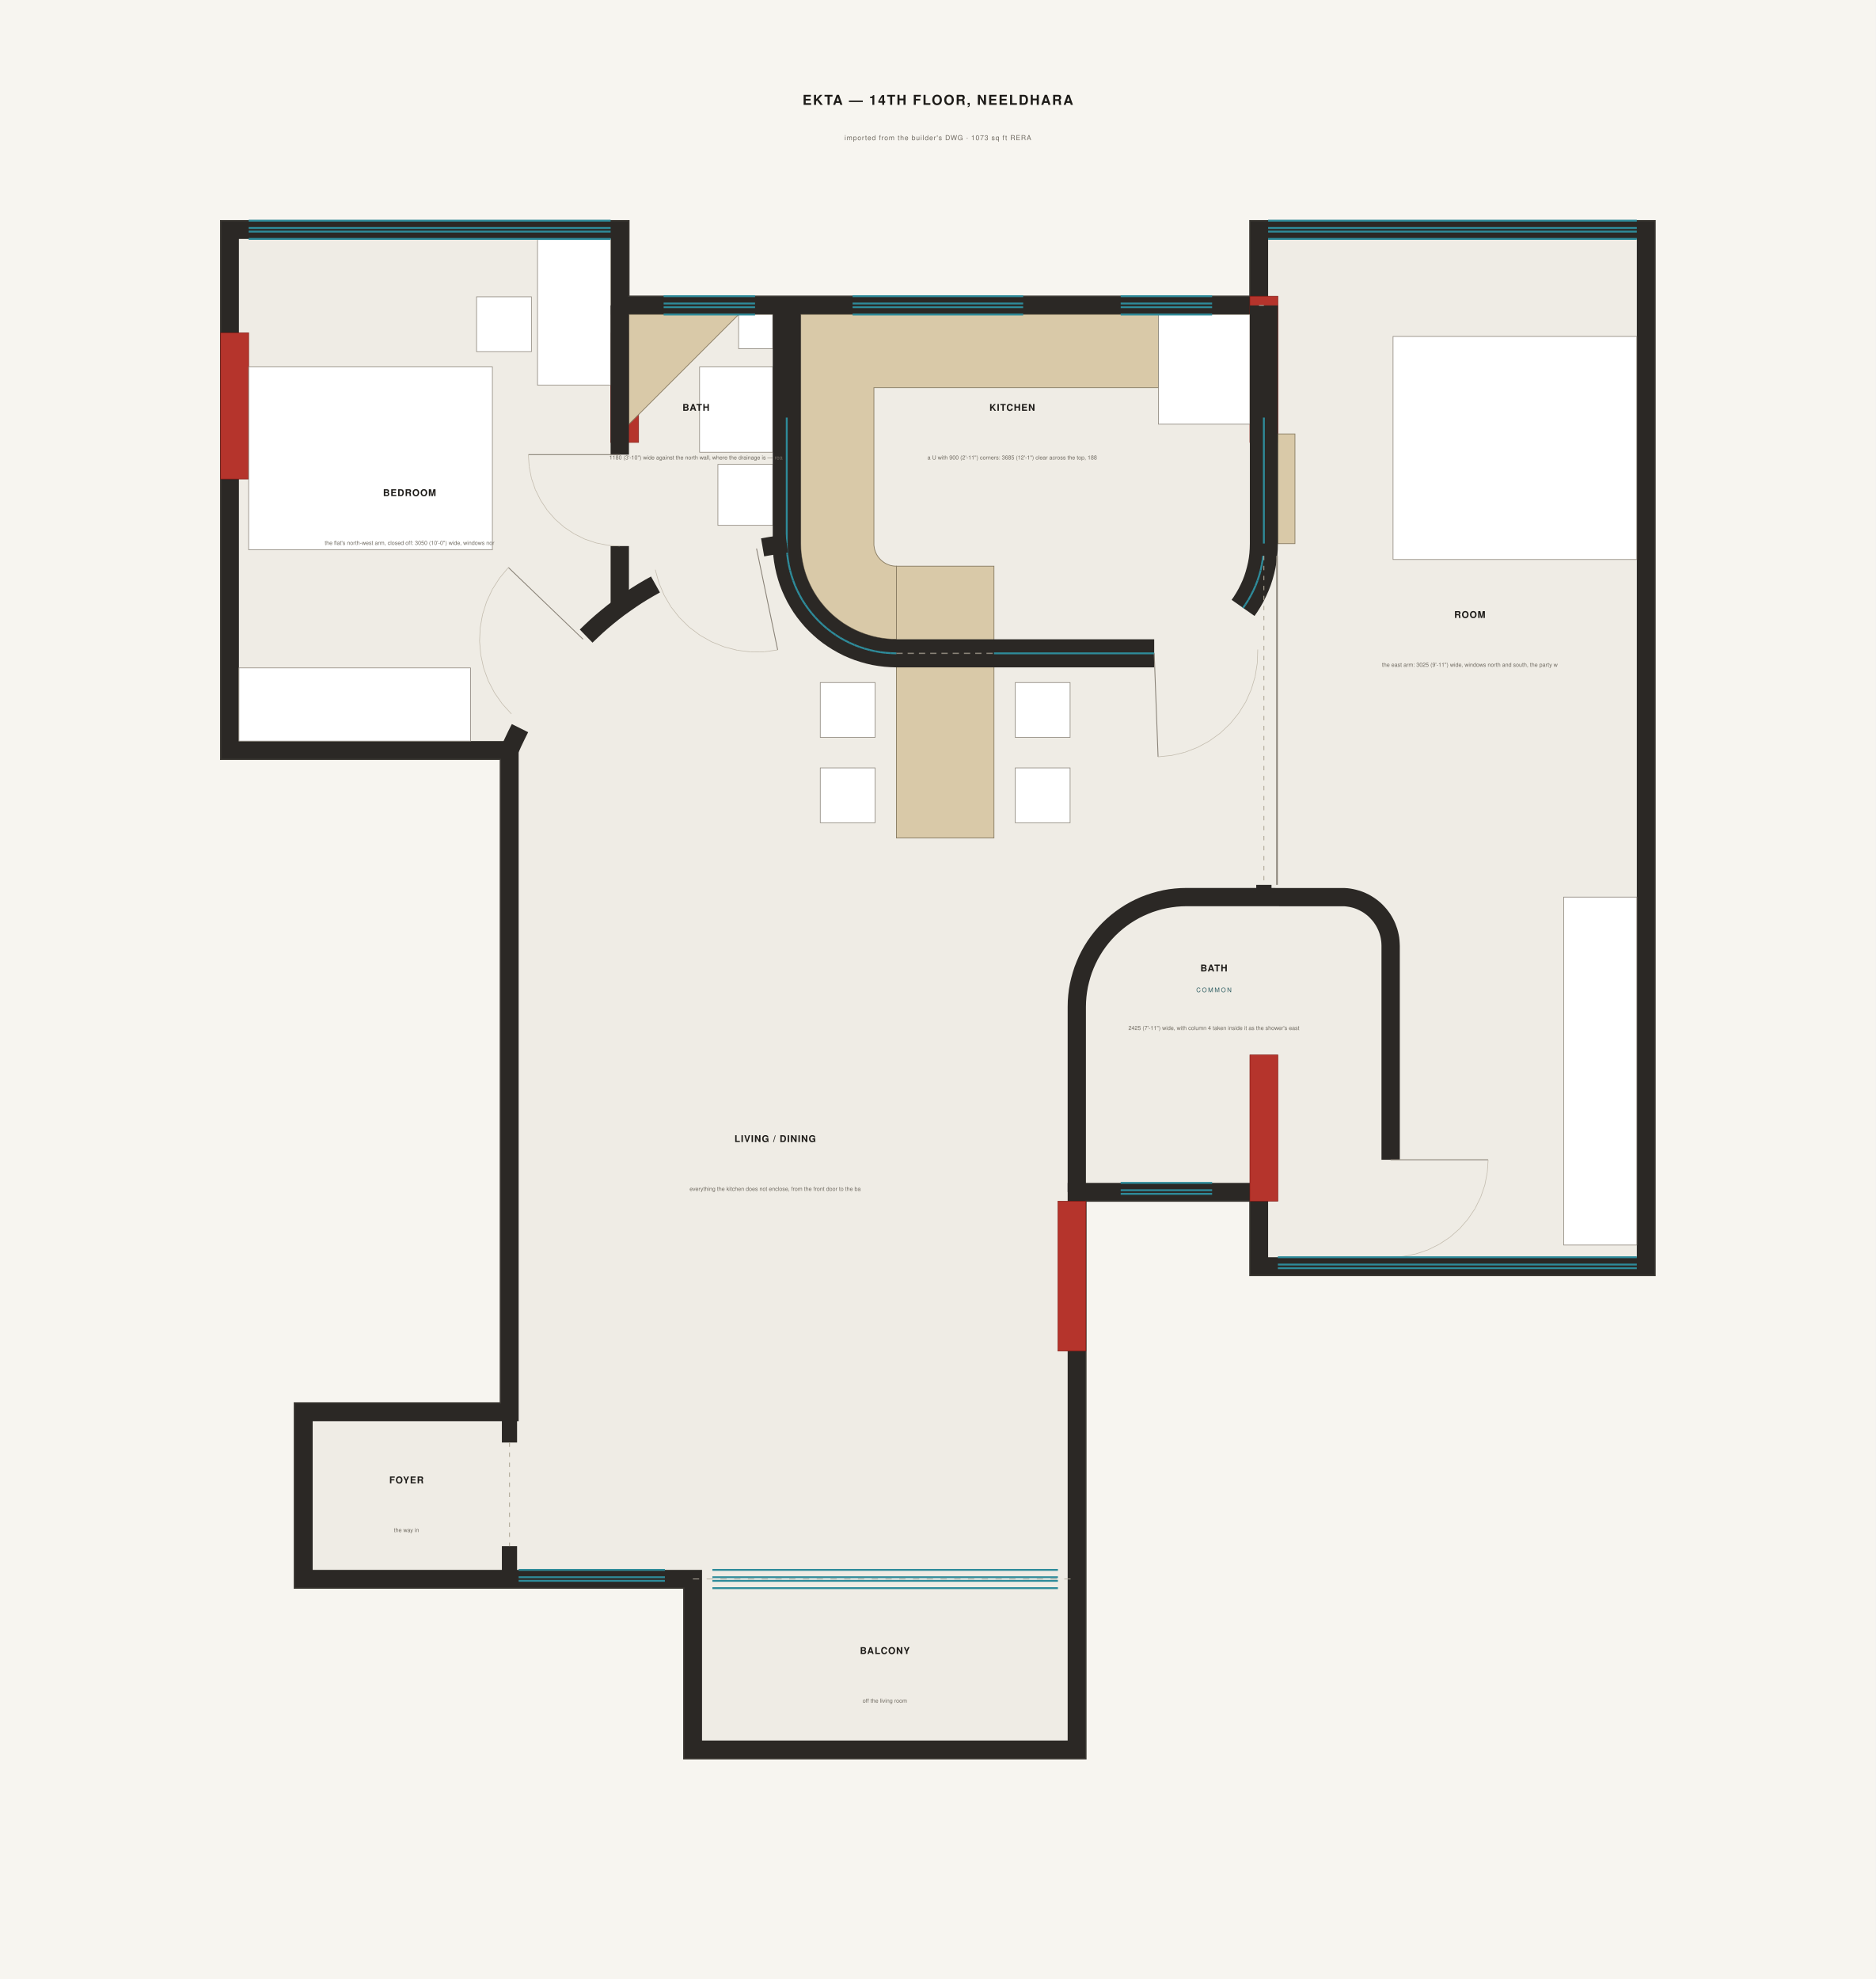
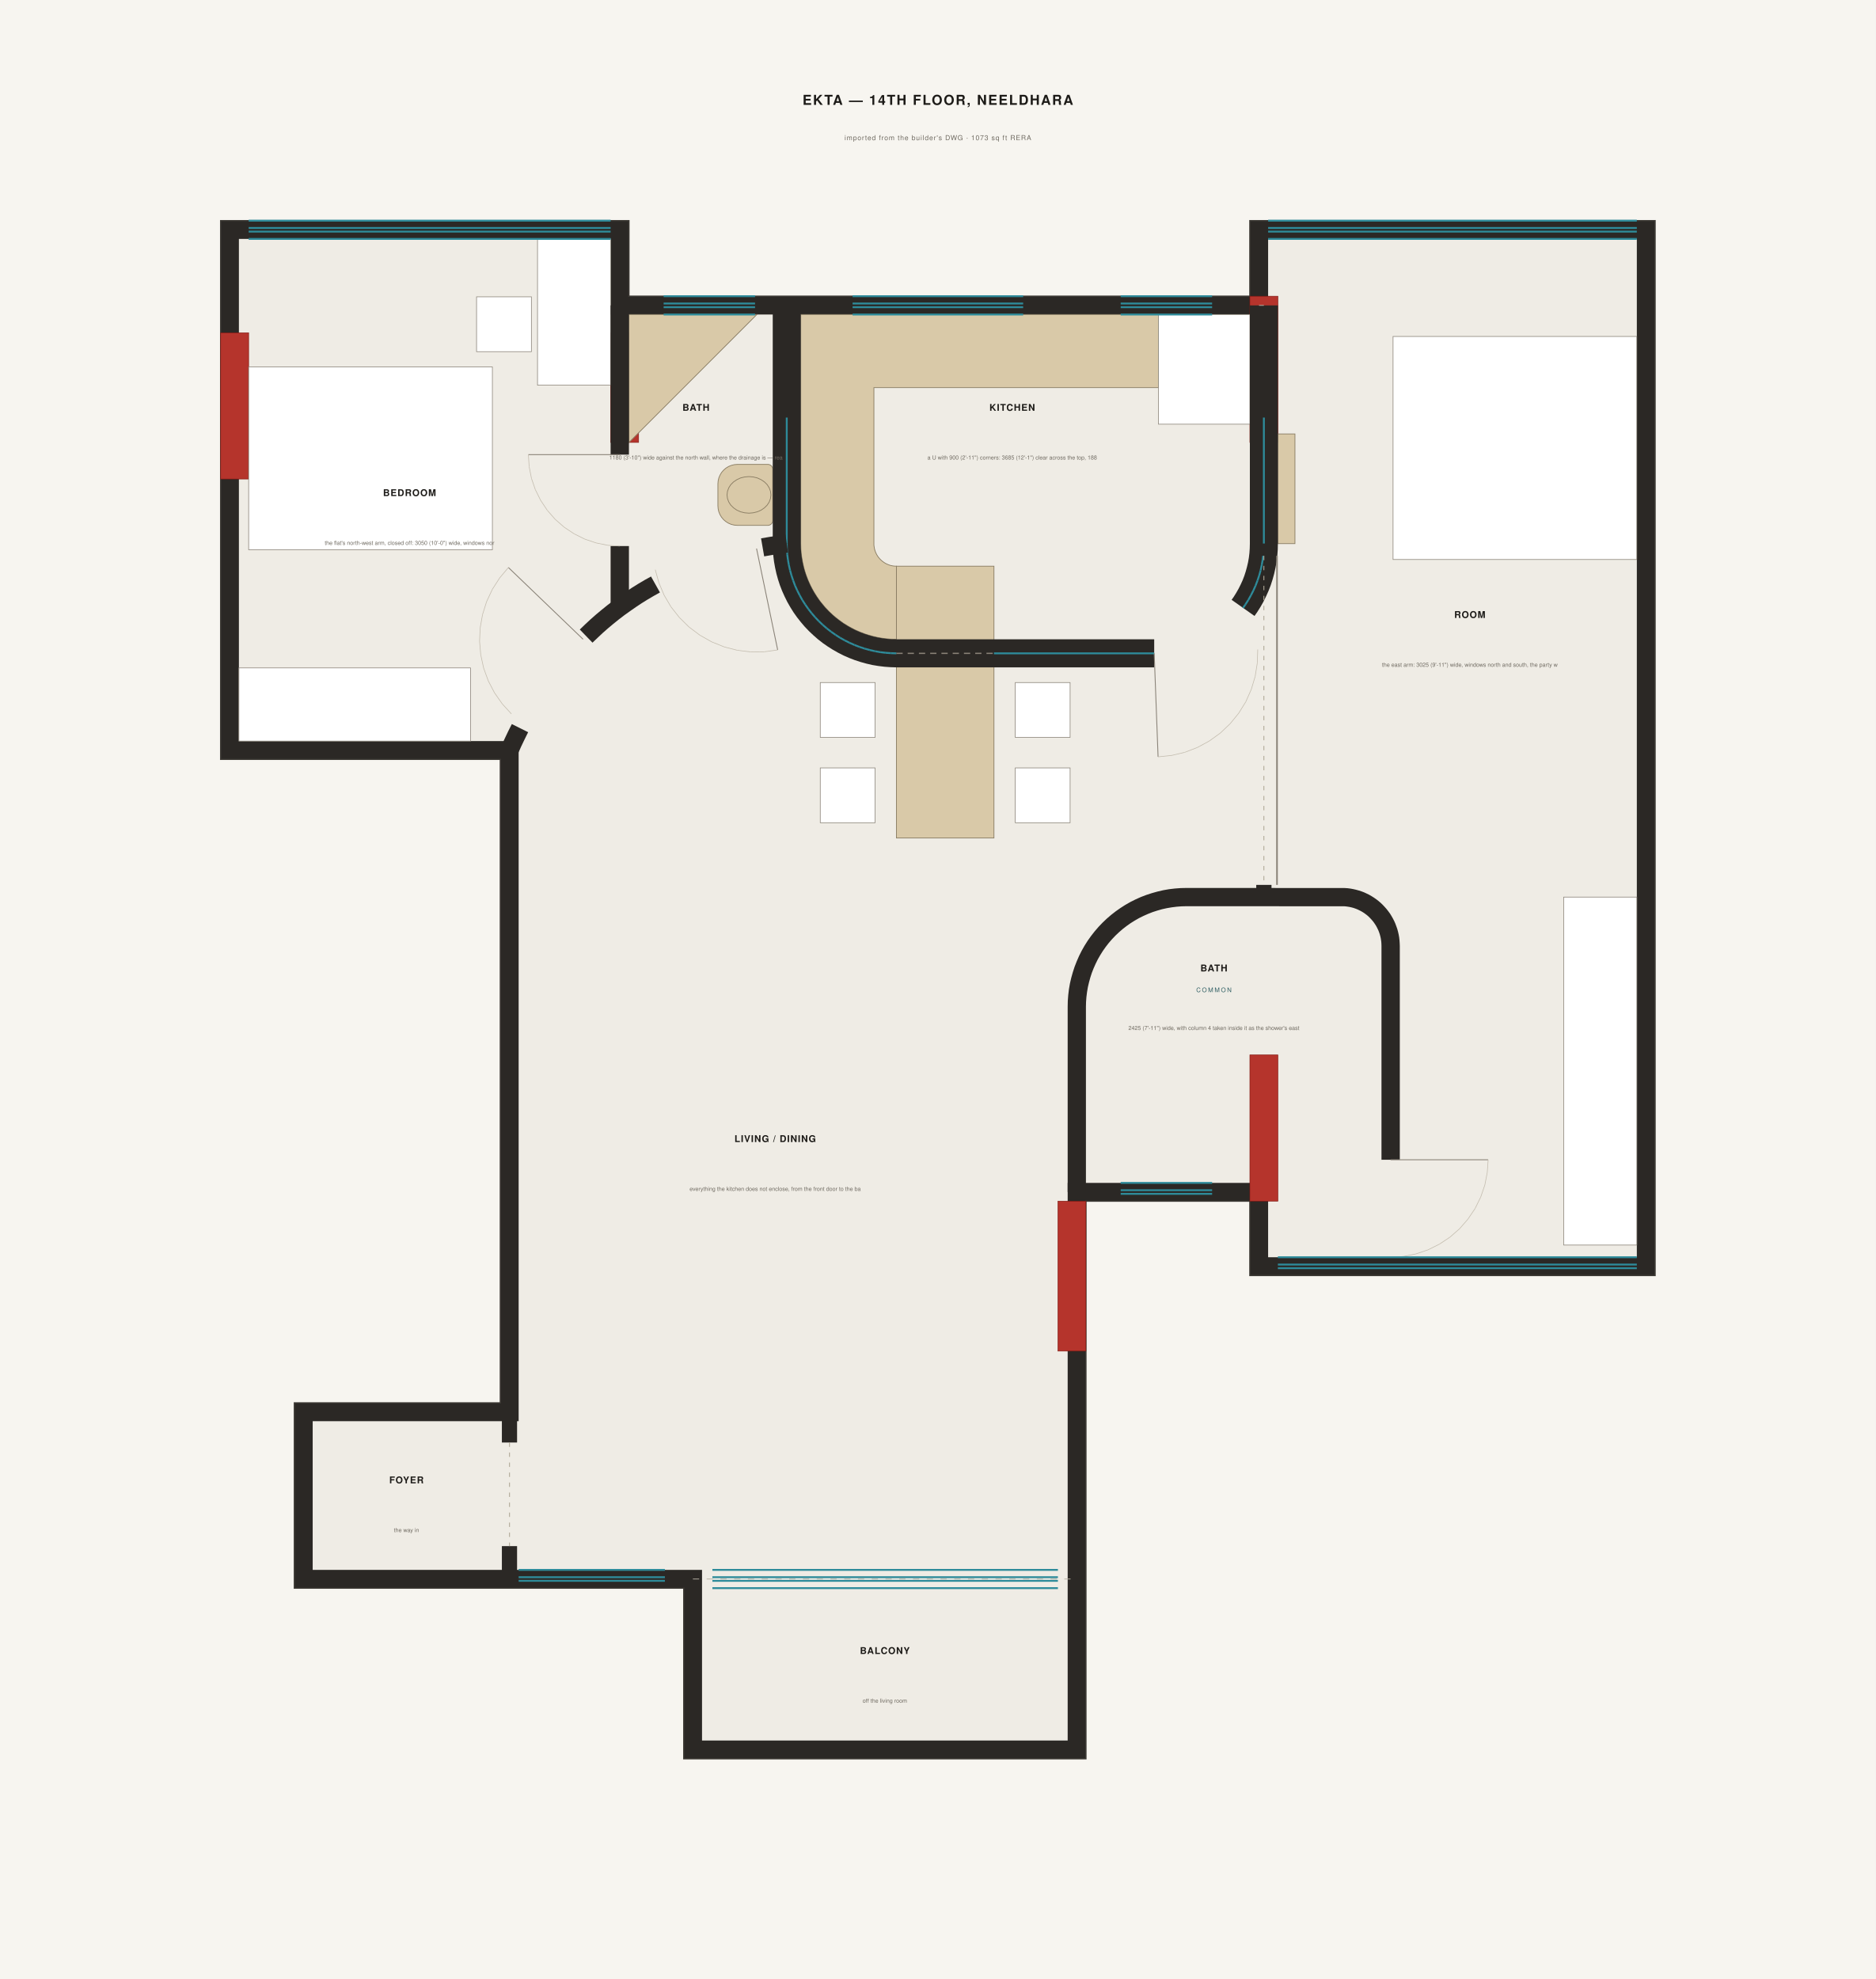
<svg xmlns="http://www.w3.org/2000/svg" width="3000" height="3165" viewBox="0 0 3000 3165">
  <rect x="0" y="0" width="3000" height="3165" fill="#f7f5f0" />
  <g id="L-floor">
    <polygon points="352.9,352.9 1005.9,352.9 1005.9,473.7 1999.0,473.7 1999.0,352.9 2647.1,352.9 2647.1,2039.9 1999.0,2039.9 1999.0,1921.0 1736.8,1921.0 1736.8,2812.8 1093.6,2812.8 1093.6,2539.9 470.8,2539.9 470.8,2243.6 800.2,2243.6 800.2,1214.4 352.9,1214.4" fill="#2b2825" stroke="#3b3833" stroke-width="2.0" />
    <polygon points="382.1,382.1 976.6,382.1 976.6,503.0 2028.2,503.0 2028.2,382.1 2617.9,382.1 2617.9,2010.7 2028.2,2010.7 2028.2,1891.8 1707.6,1891.8 1707.6,2539.9 1707.6,2783.6 1122.8,2783.6 1122.8,2539.9 1122.8,2510.7 500.1,2510.7 500.1,2272.9 829.5,2272.9 829.5,1185.2 382.1,1185.2" fill="#efece5" stroke="none" stroke-width="1.0" />
  </g>
  <g id="L-ref">
    <rect x="1999.0" y="473.7" width="44.8" height="233.9" fill="#b5342c" stroke="#7c1610" stroke-width="0.8" />
    <rect x="352.9" y="532.2" width="44.8" height="233.9" fill="#b5342c" stroke="#7c1610" stroke-width="0.8" />
    <rect x="976.6" y="532.2" width="44.8" height="175.4" fill="#b5342c" stroke="#7c1610" stroke-width="0.8" />
    <rect x="1999.0" y="1687.1" width="44.8" height="233.9" fill="#b5342c" stroke="#7c1610" stroke-width="0.8" />
    <rect x="1692.0" y="1921.0" width="44.8" height="239.8" fill="#b5342c" stroke="#7c1610" stroke-width="0.8" />
  </g>
  <g id="L-furniture">
    <polygon points="1433.7,905.5 1589.7,905.5 1589.7,1340.2 1433.7,1340.2" fill="#d9c9a8" stroke="#8a7d63" stroke-width="1.2" />
    <rect x="1311.9" y="1091.6" width="87.7" height="87.7" fill="#ffffff" stroke="#8a8378" stroke-width="1.0" />
    <rect x="1311.9" y="1228.1" width="87.7" height="87.7" fill="#ffffff" stroke="#8a8378" stroke-width="1.0" />
    <rect x="1623.8" y="1091.6" width="87.7" height="87.7" fill="#ffffff" stroke="#8a8378" stroke-width="1.0" />
    <rect x="1623.8" y="1228.1" width="87.7" height="87.7" fill="#ffffff" stroke="#8a8378" stroke-width="1.0" />
    <polygon points="2043.8,694.0 2071.1,694.0 2071.1,869.4 2043.8,869.4" fill="#d9c9a8" stroke="#8a7d63" stroke-width="1.2" />
    <rect x="382.1" y="1068.2" width="370.4" height="117.0" fill="#ffffff" stroke="#8a8378" stroke-width="1.0" />
    <rect x="397.7" y="586.8" width="389.8" height="292.4" fill="#ffffff" stroke="#8a8378" stroke-width="1.0" />
    <rect x="859.7" y="382.1" width="117.0" height="233.9" fill="#ffffff" stroke="#8a8378" stroke-width="1.0" />
    <rect x="762.2" y="474.7" width="87.7" height="87.7" fill="#ffffff" stroke="#8a8378" stroke-width="1.0" />
    <polygon points="1433.7,1022.4 1423.7,1022.1 1413.7,1021.1 1403.9,1019.5 1394.1,1017.2 1384.5,1014.3 1375.2,1010.8 1366.1,1006.7 1357.2,1001.9 1348.7,996.7 1340.6,990.8 1332.8,984.5 1325.5,977.6 1318.7,970.3 1312.3,962.6 1306.5,954.4 1301.2,945.9 1296.5,937.1 1292.4,928.0 1288.8,918.6 1285.9,909.0 1283.7,899.3 1282.0,889.4 1281.0,879.4 1280.7,869.4 1280.7,503.0 1852.8,503.0 1852.8,619.9 1397.7,619.9 1397.7,869.4 1397.7,871.8 1398.0,874.1 1398.4,876.5 1398.9,878.8 1399.6,881.0 1400.4,883.2 1401.4,885.4 1402.5,887.5 1403.7,889.5 1405.1,891.4 1406.6,893.2 1408.2,894.9 1409.9,896.5 1411.8,898.0 1413.7,899.4 1415.7,900.7 1417.8,901.8 1419.9,902.7 1422.1,903.6 1424.4,904.3 1426.7,904.8 1429.0,905.2 1431.4,905.4 1433.7,905.5" fill="#d9c9a8" stroke="#8a7d63" stroke-width="1.2" />
    <rect x="1852.8" y="503.0" width="146.2" height="175.4" fill="#ffffff" stroke="#8a8378" stroke-width="1.0" />
-     <polygon points="1005.9,503.0 1181.3,503.0 1005.9,678.4" fill="#d9c9a8" stroke="#8a7d63" stroke-width="1.2" />
-     <rect x="1181.3" y="503.0" width="54.6" height="54.6" fill="#ffffff" stroke="#8a8378" stroke-width="1.0" />
-     <rect x="1118.9" y="586.8" width="117.0" height="136.4" fill="#ffffff" stroke="#8a8378" stroke-width="1.0" />
-     <rect x="1148.2" y="742.7" width="87.7" height="97.5" fill="#ffffff" stroke="#8a8378" stroke-width="1.0" />
+     <polygon points="1005.9,503.0 1210.5,503.0 1005.9,707.6" fill="#d9c9a8" stroke="#8a7d63" stroke-width="1.2" />
+     <polygon points="1148.2,773.9 1148.6,769.0 1149.7,764.3 1151.6,759.8 1154.1,755.6 1157.3,751.9 1161.0,748.7 1165.2,746.1 1169.7,744.3 1174.5,743.1 1179.4,742.7 1228.1,742.7 1229.3,742.8 1230.5,743.1 1231.6,743.6 1232.7,744.2 1233.6,745.0 1234.4,745.9 1235.0,747.0 1235.5,748.1 1235.8,749.3 1235.9,750.5 1235.9,832.4 1235.8,833.6 1235.5,834.8 1235.0,835.9 1234.4,837.0 1233.6,837.9 1232.7,838.7 1231.6,839.3 1230.5,839.8 1229.3,840.1 1228.1,840.2 1179.4,840.2 1174.5,839.8 1169.7,838.7 1165.2,836.8 1161.0,834.2 1157.3,831.1 1154.1,827.3 1151.6,823.2 1149.7,818.6 1148.6,813.9 1148.2,809.0" fill="#d9c9a8" stroke="#8a7d63" stroke-width="1.2" />
+     <polygon points="1233.0,791.5 1232.3,797.2 1230.3,802.7 1227.1,807.7 1222.7,812.1 1217.4,815.8 1211.3,818.5 1204.7,820.1 1197.9,820.7 1191.0,820.1 1184.4,818.5 1178.4,815.8 1173.1,812.1 1168.7,807.7 1165.5,802.7 1163.5,797.2 1162.8,791.5 1163.5,785.8 1165.5,780.3 1168.7,775.2 1173.1,770.8 1178.4,767.2 1184.4,764.4 1191.0,762.8 1197.9,762.2 1204.7,762.8 1211.3,764.4 1217.4,767.2 1222.7,770.8 1227.1,775.2 1230.3,780.3 1232.3,785.8" fill="#d9c9a8" stroke="#8a7d63" stroke-width="1.2" />
    <rect x="2228.0" y="538.1" width="389.8" height="356.7" fill="#ffffff" stroke="#8a8378" stroke-width="1.0" />
    <rect x="2500.9" y="1434.7" width="117.0" height="556.5" fill="#ffffff" stroke="#8a8378" stroke-width="1.0" />
  </g>
  <g id="L-floor-walls">
    <polygon points="1235.9,488.4 1235.9,869.4 1236.1,879.1 1236.8,888.8 1238.0,898.5 1239.7,908.0 1241.8,917.5 1244.4,926.9 1247.4,936.1 1250.9,945.1 1254.9,954.0 1259.2,962.7 1264.0,971.1 1269.2,979.4 1274.8,987.3 1280.8,994.9 1287.1,1002.3 1293.8,1009.3 1300.9,1016.0 1308.2,1022.4 1315.9,1028.4 1323.8,1033.9 1332.0,1039.1 1340.5,1043.9 1349.1,1048.3 1358.0,1052.2 1367.1,1055.7 1376.3,1058.7 1385.6,1061.3 1395.1,1063.5 1404.7,1065.1 1414.4,1066.3 1424.0,1067.0 1433.7,1067.3 1846.0,1067.3 1846.0,1022.4 1433.7,1022.4 1426.2,1022.3 1418.7,1021.7 1411.3,1020.8 1403.9,1019.5 1396.6,1017.9 1389.3,1015.8 1382.2,1013.5 1375.2,1010.8 1368.3,1007.8 1361.6,1004.4 1355.1,1000.7 1348.7,996.7 1342.6,992.3 1336.6,987.7 1331.0,982.8 1325.5,977.6 1320.3,972.2 1315.5,966.5 1310.8,960.6 1306.5,954.4 1302.5,948.1 1298.8,941.6 1295.4,934.8 1292.4,928.0 1289.7,921.0 1287.3,913.9 1285.3,906.6 1283.7,899.3 1282.4,891.9 1281.4,884.4 1280.9,877.0 1280.7,869.4 1280.7,488.4" fill="#2b2825" stroke="none" stroke-width="1.0" />
    <polygon points="2006.4,985.1 2010.5,979.3 2015.7,971.1 2020.5,962.7 2024.8,954.0 2028.8,945.1 2032.3,936.1 2035.3,926.9 2037.9,917.5 2040.0,908.0 2041.7,898.5 2042.9,888.8 2043.6,879.1 2043.8,869.4 2043.8,488.4 1999.0,488.4 1999.0,869.4 1998.8,877.0 1998.3,884.4 1997.4,891.9 1996.1,899.3 1994.4,906.6 1992.4,913.9 1990.1,921.0 1987.4,928.0 1984.3,934.8 1980.9,941.6 1977.2,948.1 1973.2,954.5 1969.8,959.3" fill="#2b2825" stroke="none" stroke-width="1.0" />
    <line x1="1258.3" y1="667.8" x2="1258.3" y2="869.4" stroke="#2e8b9a" stroke-width="3.0" />
    <line x1="1258.3" y1="869.4" x2="1258.5" y2="878.0" stroke="#2e8b9a" stroke-width="3.0" />
    <line x1="1258.5" y1="878.0" x2="1259.1" y2="886.6" stroke="#2e8b9a" stroke-width="3.0" />
    <line x1="1259.1" y1="886.6" x2="1260.2" y2="895.2" stroke="#2e8b9a" stroke-width="3.0" />
    <line x1="1260.2" y1="895.2" x2="1261.7" y2="903.7" stroke="#2e8b9a" stroke-width="3.0" />
    <line x1="1261.7" y1="903.7" x2="1263.6" y2="912.1" stroke="#2e8b9a" stroke-width="3.0" />
    <line x1="1263.6" y1="912.1" x2="1265.9" y2="920.4" stroke="#2e8b9a" stroke-width="3.0" />
    <line x1="1265.9" y1="920.4" x2="1268.6" y2="928.5" stroke="#2e8b9a" stroke-width="3.0" />
    <line x1="1268.6" y1="928.5" x2="1271.6" y2="936.6" stroke="#2e8b9a" stroke-width="3.0" />
    <line x1="1271.6" y1="936.6" x2="1275.1" y2="944.4" stroke="#2e8b9a" stroke-width="3.0" />
    <line x1="1275.1" y1="944.4" x2="1279.0" y2="952.1" stroke="#2e8b9a" stroke-width="3.0" />
    <line x1="1279.0" y1="952.1" x2="1283.2" y2="959.6" stroke="#2e8b9a" stroke-width="3.0" />
    <line x1="1283.2" y1="959.6" x2="1287.9" y2="966.9" stroke="#2e8b9a" stroke-width="3.0" />
    <line x1="1287.9" y1="966.9" x2="1292.8" y2="973.9" stroke="#2e8b9a" stroke-width="3.0" />
    <line x1="1292.8" y1="973.9" x2="1298.1" y2="980.7" stroke="#2e8b9a" stroke-width="3.0" />
    <line x1="1298.1" y1="980.7" x2="1303.7" y2="987.2" stroke="#2e8b9a" stroke-width="3.0" />
    <line x1="1303.7" y1="987.2" x2="1309.7" y2="993.5" stroke="#2e8b9a" stroke-width="3.0" />
    <line x1="1309.7" y1="993.5" x2="1315.9" y2="999.4" stroke="#2e8b9a" stroke-width="3.0" />
    <line x1="1315.9" y1="999.4" x2="1322.4" y2="1005.0" stroke="#2e8b9a" stroke-width="3.0" />
    <line x1="1322.4" y1="1005.0" x2="1329.2" y2="1010.3" stroke="#2e8b9a" stroke-width="3.0" />
    <line x1="1329.2" y1="1010.3" x2="1336.3" y2="1015.3" stroke="#2e8b9a" stroke-width="3.0" />
    <line x1="1336.3" y1="1015.3" x2="1343.5" y2="1019.9" stroke="#2e8b9a" stroke-width="3.0" />
    <line x1="1343.5" y1="1019.9" x2="1351.0" y2="1024.1" stroke="#2e8b9a" stroke-width="3.0" />
    <line x1="1351.0" y1="1024.1" x2="1358.7" y2="1028.0" stroke="#2e8b9a" stroke-width="3.0" />
    <line x1="1358.7" y1="1028.0" x2="1366.6" y2="1031.5" stroke="#2e8b9a" stroke-width="3.0" />
    <line x1="1366.6" y1="1031.5" x2="1374.6" y2="1034.6" stroke="#2e8b9a" stroke-width="3.0" />
    <line x1="1374.6" y1="1034.6" x2="1382.8" y2="1037.3" stroke="#2e8b9a" stroke-width="3.0" />
    <line x1="1382.8" y1="1037.3" x2="1391.1" y2="1039.6" stroke="#2e8b9a" stroke-width="3.0" />
    <line x1="1391.1" y1="1039.6" x2="1399.5" y2="1041.5" stroke="#2e8b9a" stroke-width="3.0" />
    <line x1="1399.5" y1="1041.5" x2="1408.0" y2="1043.0" stroke="#2e8b9a" stroke-width="3.0" />
    <line x1="1408.0" y1="1043.0" x2="1416.5" y2="1044.0" stroke="#2e8b9a" stroke-width="3.0" />
    <line x1="1416.5" y1="1044.0" x2="1425.1" y2="1044.6" stroke="#2e8b9a" stroke-width="3.0" />
    <line x1="1425.1" y1="1044.6" x2="1433.7" y2="1044.9" stroke="#2e8b9a" stroke-width="3.0" />
    <line x1="1433.7" y1="1044.9" x2="1589.7" y2="1044.9" stroke="#8a8378" stroke-width="2.0" stroke-dasharray="10 8" />
    <line x1="1589.7" y1="1044.9" x2="1846.0" y2="1044.9" stroke="#2e8b9a" stroke-width="3.0" />
    <line x1="1846.0" y1="1044.9" x2="1852.2" y2="1210.4" stroke="#8a8378" stroke-width="1.4" />
    <line x1="1852.2" y1="1210.4" x2="1873.7" y2="1208.2" stroke="#c3bcae" stroke-width="1.0" />
    <line x1="1873.7" y1="1208.2" x2="1894.8" y2="1203.2" stroke="#c3bcae" stroke-width="1.0" />
    <line x1="1894.8" y1="1203.2" x2="1915.1" y2="1195.4" stroke="#c3bcae" stroke-width="1.0" />
    <line x1="1915.1" y1="1195.4" x2="1934.1" y2="1185.1" stroke="#c3bcae" stroke-width="1.0" />
    <line x1="1934.1" y1="1185.1" x2="1951.7" y2="1172.4" stroke="#c3bcae" stroke-width="1.0" />
    <line x1="1951.7" y1="1172.4" x2="1967.4" y2="1157.5" stroke="#c3bcae" stroke-width="1.0" />
    <line x1="1967.4" y1="1157.5" x2="1981.1" y2="1140.7" stroke="#c3bcae" stroke-width="1.0" />
    <line x1="1981.1" y1="1140.7" x2="1992.5" y2="1122.3" stroke="#c3bcae" stroke-width="1.0" />
    <line x1="1992.5" y1="1122.3" x2="2001.3" y2="1102.5" stroke="#c3bcae" stroke-width="1.0" />
    <line x1="2001.3" y1="1102.5" x2="2007.5" y2="1081.7" stroke="#c3bcae" stroke-width="1.0" />
    <line x1="2007.5" y1="1081.7" x2="2010.9" y2="1060.3" stroke="#c3bcae" stroke-width="1.0" />
    <line x1="2010.9" y1="1060.3" x2="2011.6" y2="1038.7" stroke="#c3bcae" stroke-width="1.0" />
    <line x1="1988.1" y1="972.2" x2="1991.8" y2="966.9" stroke="#2e8b9a" stroke-width="3.0" />
    <line x1="1991.8" y1="966.9" x2="1996.5" y2="959.6" stroke="#2e8b9a" stroke-width="3.0" />
    <line x1="1996.5" y1="959.6" x2="2000.7" y2="952.1" stroke="#2e8b9a" stroke-width="3.0" />
    <line x1="2000.7" y1="952.1" x2="2004.6" y2="944.4" stroke="#2e8b9a" stroke-width="3.0" />
    <line x1="2004.6" y1="944.4" x2="2008.1" y2="936.6" stroke="#2e8b9a" stroke-width="3.0" />
    <line x1="2008.1" y1="936.6" x2="2011.2" y2="928.5" stroke="#2e8b9a" stroke-width="3.0" />
    <line x1="2011.2" y1="928.5" x2="2013.9" y2="920.4" stroke="#2e8b9a" stroke-width="3.0" />
    <line x1="2013.9" y1="920.4" x2="2016.2" y2="912.1" stroke="#2e8b9a" stroke-width="3.0" />
    <line x1="2016.2" y1="912.1" x2="2018.0" y2="903.7" stroke="#2e8b9a" stroke-width="3.0" />
    <line x1="2018.0" y1="903.7" x2="2019.5" y2="895.2" stroke="#2e8b9a" stroke-width="3.0" />
    <line x1="2019.5" y1="895.2" x2="2020.6" y2="886.6" stroke="#2e8b9a" stroke-width="3.0" />
    <line x1="2020.6" y1="886.6" x2="2021.2" y2="878.0" stroke="#2e8b9a" stroke-width="3.0" />
    <line x1="2021.2" y1="878.0" x2="2021.4" y2="869.4" stroke="#2e8b9a" stroke-width="3.0" />
    <line x1="2021.4" y1="869.4" x2="2021.4" y2="667.8" stroke="#2e8b9a" stroke-width="3.0" />
    <line x1="2021.4" y1="488.4" x2="2013.6" y2="488.4" stroke="#b9b2a4" stroke-width="1.2" stroke-dasharray="10 12" />
    <polygon points="976.6,488.4 976.6,727.1 1005.9,727.1 1005.9,488.4" fill="#2b2825" stroke="none" stroke-width="1.0" />
    <polygon points="976.6,873.3 976.6,971.3 1005.9,971.3 1005.9,873.3" fill="#2b2825" stroke="none" stroke-width="1.0" />
    <line x1="991.3" y1="727.1" x2="845.1" y2="727.1" stroke="#8a8378" stroke-width="1.4" />
    <line x1="845.1" y1="727.1" x2="846.3" y2="746.2" stroke="#c3bcae" stroke-width="1.0" />
    <line x1="846.3" y1="746.2" x2="850.0" y2="765.0" stroke="#c3bcae" stroke-width="1.0" />
    <line x1="850.0" y1="765.0" x2="856.2" y2="783.1" stroke="#c3bcae" stroke-width="1.0" />
    <line x1="856.2" y1="783.1" x2="864.7" y2="800.2" stroke="#c3bcae" stroke-width="1.0" />
    <line x1="864.7" y1="800.2" x2="875.3" y2="816.1" stroke="#c3bcae" stroke-width="1.0" />
    <line x1="875.3" y1="816.1" x2="887.9" y2="830.5" stroke="#c3bcae" stroke-width="1.0" />
    <line x1="887.9" y1="830.5" x2="902.3" y2="843.1" stroke="#c3bcae" stroke-width="1.0" />
    <line x1="902.3" y1="843.1" x2="918.2" y2="853.7" stroke="#c3bcae" stroke-width="1.0" />
    <line x1="918.2" y1="853.7" x2="935.3" y2="862.2" stroke="#c3bcae" stroke-width="1.0" />
    <line x1="935.3" y1="862.2" x2="953.4" y2="868.3" stroke="#c3bcae" stroke-width="1.0" />
    <line x1="953.4" y1="868.3" x2="972.2" y2="872.1" stroke="#c3bcae" stroke-width="1.0" />
    <line x1="972.2" y1="872.1" x2="991.3" y2="873.3" stroke="#c3bcae" stroke-width="1.0" />
    <polygon points="818.6,1158.0 812.7,1169.7 807.0,1181.7 801.5,1193.8 828.2,1205.9 833.5,1194.0 839.0,1182.5 844.7,1171.0" fill="#2b2825" stroke="none" stroke-width="1.0" />
    <polygon points="1041.2,922.0 1030.9,927.7 1020.6,933.8 1010.5,940.1 1000.6,946.7 990.9,953.4 981.3,960.4 971.8,967.6 962.6,975.0 953.5,982.6 944.5,990.5 935.8,998.6 927.3,1006.8 947.6,1027.8 955.9,1019.9 964.1,1012.2 972.5,1004.8 981.1,997.6 989.8,990.6 998.7,983.8 1007.8,977.3 1017.0,970.9 1026.3,964.7 1035.8,958.8 1045.5,953.1 1055.5,947.5" fill="#2b2825" stroke="none" stroke-width="1.0" />
    <polygon points="1256.3,854.9 1243.1,856.7 1230.0,858.8 1217.2,861.0 1222.2,889.8 1234.8,887.6 1247.4,885.7 1260.3,883.9" fill="#2b2825" stroke="none" stroke-width="1.0" />
    <line x1="1210.0" y1="877.3" x2="1243.8" y2="1039.4" stroke="#8a8378" stroke-width="1.4" />
    <line x1="1243.8" y1="1039.4" x2="1222.4" y2="1042.4" stroke="#c3bcae" stroke-width="1.0" />
    <line x1="1222.4" y1="1042.4" x2="1200.7" y2="1042.6" stroke="#c3bcae" stroke-width="1.0" />
    <line x1="1200.7" y1="1042.6" x2="1179.3" y2="1040.0" stroke="#c3bcae" stroke-width="1.0" />
    <line x1="1179.3" y1="1040.0" x2="1158.3" y2="1034.6" stroke="#c3bcae" stroke-width="1.0" />
    <line x1="1158.3" y1="1034.6" x2="1138.2" y2="1026.5" stroke="#c3bcae" stroke-width="1.0" />
    <line x1="1138.2" y1="1026.5" x2="1119.3" y2="1015.8" stroke="#c3bcae" stroke-width="1.0" />
    <line x1="1119.3" y1="1015.8" x2="1102.0" y2="1002.8" stroke="#c3bcae" stroke-width="1.0" />
    <line x1="1102.0" y1="1002.8" x2="1086.6" y2="987.6" stroke="#c3bcae" stroke-width="1.0" />
    <line x1="1086.6" y1="987.6" x2="1073.2" y2="970.6" stroke="#c3bcae" stroke-width="1.0" />
    <line x1="1073.2" y1="970.6" x2="1062.2" y2="951.9" stroke="#c3bcae" stroke-width="1.0" />
    <line x1="1062.2" y1="951.9" x2="1053.8" y2="932.0" stroke="#c3bcae" stroke-width="1.0" />
    <line x1="1053.8" y1="932.0" x2="1048.0" y2="911.1" stroke="#c3bcae" stroke-width="1.0" />
    <line x1="932.5" y1="1022.3" x2="813.1" y2="907.6" stroke="#8a8378" stroke-width="1.4" />
    <line x1="813.1" y1="907.6" x2="799.2" y2="924.2" stroke="#c3bcae" stroke-width="1.0" />
    <line x1="799.2" y1="924.2" x2="787.5" y2="942.4" stroke="#c3bcae" stroke-width="1.0" />
    <line x1="787.5" y1="942.4" x2="778.3" y2="962.1" stroke="#c3bcae" stroke-width="1.0" />
    <line x1="778.3" y1="962.1" x2="771.8" y2="982.7" stroke="#c3bcae" stroke-width="1.0" />
    <line x1="771.8" y1="982.7" x2="768.0" y2="1004.0" stroke="#c3bcae" stroke-width="1.0" />
    <line x1="768.0" y1="1004.0" x2="767.0" y2="1025.7" stroke="#c3bcae" stroke-width="1.0" />
    <line x1="767.0" y1="1025.7" x2="768.9" y2="1047.2" stroke="#c3bcae" stroke-width="1.0" />
    <line x1="768.9" y1="1047.2" x2="773.5" y2="1068.4" stroke="#c3bcae" stroke-width="1.0" />
    <line x1="773.5" y1="1068.4" x2="780.9" y2="1088.8" stroke="#c3bcae" stroke-width="1.0" />
    <line x1="780.9" y1="1088.8" x2="790.9" y2="1108.0" stroke="#c3bcae" stroke-width="1.0" />
    <line x1="790.9" y1="1108.0" x2="803.3" y2="1125.7" stroke="#c3bcae" stroke-width="1.0" />
    <line x1="803.3" y1="1125.7" x2="817.9" y2="1141.7" stroke="#c3bcae" stroke-width="1.0" />
    <polygon points="2009.2,869.4 2009.2,888.9 2033.6,888.9 2033.6,869.4" fill="#2b2825" stroke="none" stroke-width="1.0" />
    <polygon points="2009.2,1415.2 2009.2,1434.7 2033.6,1434.7 2033.6,1415.2" fill="#2b2825" stroke="none" stroke-width="1.0" />
    <line x1="2021.4" y1="888.9" x2="2021.4" y2="1415.2" stroke="#b0a897" stroke-width="1.4" stroke-dasharray="7 9" />
    <line x1="2042.4" y1="888.9" x2="2042.4" y2="1415.2" stroke="#8a8378" stroke-width="2.6" />
    <polygon points="1736.8,1906.4 1736.8,1610.1 1737.0,1602.2 1737.6,1594.4 1738.6,1586.5 1739.9,1578.8 1741.7,1571.1 1743.8,1563.4 1746.2,1556.0 1749.1,1548.6 1752.3,1541.4 1755.8,1534.3 1759.7,1527.5 1763.9,1520.8 1768.5,1514.3 1773.3,1508.1 1778.5,1502.1 1783.9,1496.4 1789.6,1491.0 1795.6,1485.8 1801.8,1481.0 1808.3,1476.4 1815.0,1472.2 1821.8,1468.3 1828.9,1464.8 1836.1,1461.6 1843.5,1458.7 1850.9,1456.3 1858.6,1454.1 1866.3,1452.4 1874.0,1451.1 1881.9,1450.1 1889.7,1449.5 1897.6,1449.3 2150.0,1449.4 2152.4,1449.6 2155.4,1450.0 2158.5,1450.5 2161.6,1451.2 2164.6,1452.0 2167.5,1453.0 2170.4,1454.1 2173.2,1455.4 2176.0,1456.8 2178.7,1458.3 2181.4,1460.0 2183.9,1461.8 2186.4,1463.7 2188.7,1465.7 2190.9,1467.9 2193.1,1470.2 2195.1,1472.5 2197.0,1474.9 2198.8,1477.5 2200.5,1480.1 2202.0,1482.8 2203.4,1485.6 2204.7,1488.4 2205.8,1491.3 2206.8,1494.3 2207.6,1497.3 2208.3,1500.3 2208.8,1503.4 2209.2,1506.4 2209.4,1509.6 2209.5,1512.7 2209.5,1854.8 2238.8,1854.8 2238.8,1512.7 2238.6,1508.1 2238.3,1503.6 2237.8,1499.1 2237.0,1494.6 2236.0,1490.2 2234.8,1485.8 2233.3,1481.5 2231.7,1477.2 2229.9,1473.1 2227.8,1469.0 2225.6,1465.1 2223.2,1461.2 2220.5,1457.5 2217.7,1453.9 2214.7,1450.5 2211.6,1447.2 2208.4,1444.1 2204.9,1441.1 2201.3,1438.3 2197.6,1435.7 2193.8,1433.3 2189.8,1431.0 2185.7,1429.0 2181.6,1427.1 2177.4,1425.5 2173.0,1424.1 2168.6,1422.9 2164.2,1421.9 2159.8,1421.1 2155.2,1420.5 2150.0,1420.2 1897.6,1420.1 1888.3,1420.3 1879.0,1421.0 1869.7,1422.1 1860.5,1423.7 1851.5,1425.8 1842.5,1428.3 1833.6,1431.2 1824.9,1434.5 1816.4,1438.3 1808.0,1442.5 1799.9,1447.1 1792.1,1452.1 1784.4,1457.5 1777.1,1463.2 1770.0,1469.3 1763.3,1475.7 1756.8,1482.5 1750.7,1489.6 1745.0,1496.9 1739.6,1504.5 1734.6,1512.4 1730.0,1520.5 1725.8,1528.9 1722.1,1537.4 1718.7,1546.1 1715.8,1555.0 1713.3,1563.9 1711.2,1573.0 1709.6,1582.2 1708.5,1591.5 1707.8,1600.8 1707.6,1610.1 1707.6,1906.4" fill="#2b2825" stroke="none" stroke-width="1.0" />
    <polygon points="2209.5,2010.7 2209.5,2025.3 2238.8,2025.3 2238.8,2010.7" fill="#2b2825" stroke="none" stroke-width="1.0" />
    <line x1="2224.1" y1="1854.8" x2="2380.1" y2="1854.8" stroke="#8a8378" stroke-width="1.4" />
    <line x1="2380.1" y1="1854.8" x2="2378.7" y2="1875.1" stroke="#c3bcae" stroke-width="1.0" />
    <line x1="2378.7" y1="1875.1" x2="2374.8" y2="1895.2" stroke="#c3bcae" stroke-width="1.0" />
    <line x1="2374.8" y1="1895.2" x2="2368.2" y2="1914.5" stroke="#c3bcae" stroke-width="1.0" />
    <line x1="2368.2" y1="1914.5" x2="2359.2" y2="1932.8" stroke="#c3bcae" stroke-width="1.0" />
    <line x1="2359.2" y1="1932.8" x2="2347.8" y2="1949.7" stroke="#c3bcae" stroke-width="1.0" />
    <line x1="2347.8" y1="1949.7" x2="2334.4" y2="1965.1" stroke="#c3bcae" stroke-width="1.0" />
    <line x1="2334.4" y1="1965.1" x2="2319.1" y2="1978.5" stroke="#c3bcae" stroke-width="1.0" />
    <line x1="2319.1" y1="1978.5" x2="2302.1" y2="1989.8" stroke="#c3bcae" stroke-width="1.0" />
    <line x1="2302.1" y1="1989.8" x2="2283.8" y2="1998.9" stroke="#c3bcae" stroke-width="1.0" />
    <line x1="2283.8" y1="1998.9" x2="2264.5" y2="2005.4" stroke="#c3bcae" stroke-width="1.0" />
    <line x1="2264.5" y1="2005.4" x2="2244.5" y2="2009.4" stroke="#c3bcae" stroke-width="1.0" />
    <line x1="2244.5" y1="2009.4" x2="2224.1" y2="2010.7" stroke="#c3bcae" stroke-width="1.0" />
    <polygon points="802.7,2258.2 802.7,2307.0 827.0,2307.0 827.0,2258.2" fill="#2b2825" stroke="none" stroke-width="1.0" />
    <polygon points="802.7,2472.7 802.7,2525.3 827.0,2525.3 827.0,2472.7" fill="#2b2825" stroke="none" stroke-width="1.0" />
    <line x1="814.9" y1="2307.0" x2="814.9" y2="2472.7" stroke="#b0a897" stroke-width="1.4" stroke-dasharray="7 9" />
    <line x1="1108.2" y1="2525.3" x2="1722.2" y2="2525.3" stroke="#b9b2a4" stroke-width="1.2" stroke-dasharray="10 12" />
    <line x1="397.7" y1="352.9" x2="976.6" y2="352.9" stroke="#2e8b9a" stroke-width="3.0" />
    <line x1="2028.2" y1="352.9" x2="2617.9" y2="352.9" stroke="#2e8b9a" stroke-width="3.0" />
    <line x1="397.7" y1="364.6" x2="976.6" y2="364.6" stroke="#2e8b9a" stroke-width="3.0" />
    <line x1="2028.2" y1="364.6" x2="2617.9" y2="364.6" stroke="#2e8b9a" stroke-width="3.0" />
    <line x1="397.7" y1="370.4" x2="976.6" y2="370.4" stroke="#2e8b9a" stroke-width="3.0" />
    <line x1="2028.2" y1="370.4" x2="2617.9" y2="370.4" stroke="#2e8b9a" stroke-width="3.0" />
    <line x1="397.7" y1="382.1" x2="976.6" y2="382.1" stroke="#2e8b9a" stroke-width="3.0" />
    <line x1="2028.2" y1="382.1" x2="2617.9" y2="382.1" stroke="#2e8b9a" stroke-width="3.0" />
    <line x1="1061.4" y1="473.7" x2="1207.6" y2="473.7" stroke="#2e8b9a" stroke-width="3.0" />
    <line x1="1363.6" y1="473.7" x2="1636.4" y2="473.7" stroke="#2e8b9a" stroke-width="3.0" />
    <line x1="1792.4" y1="473.7" x2="1938.6" y2="473.7" stroke="#2e8b9a" stroke-width="3.0" />
    <line x1="1061.4" y1="485.4" x2="1207.6" y2="485.4" stroke="#2e8b9a" stroke-width="3.0" />
    <line x1="1363.6" y1="485.4" x2="1636.4" y2="485.4" stroke="#2e8b9a" stroke-width="3.0" />
    <line x1="1792.4" y1="485.4" x2="1938.6" y2="485.4" stroke="#2e8b9a" stroke-width="3.0" />
    <line x1="1061.4" y1="491.3" x2="1207.6" y2="491.3" stroke="#2e8b9a" stroke-width="3.0" />
    <line x1="1363.6" y1="491.3" x2="1636.4" y2="491.3" stroke="#2e8b9a" stroke-width="3.0" />
    <line x1="1792.4" y1="491.3" x2="1938.6" y2="491.3" stroke="#2e8b9a" stroke-width="3.0" />
    <line x1="1061.4" y1="503.0" x2="1207.6" y2="503.0" stroke="#2e8b9a" stroke-width="3.0" />
    <line x1="1363.6" y1="503.0" x2="1636.4" y2="503.0" stroke="#2e8b9a" stroke-width="3.0" />
    <line x1="1792.4" y1="503.0" x2="1938.6" y2="503.0" stroke="#2e8b9a" stroke-width="3.0" />
    <line x1="1792.4" y1="1891.8" x2="1938.6" y2="1891.8" stroke="#2e8b9a" stroke-width="3.0" />
    <line x1="1792.4" y1="1903.5" x2="1938.6" y2="1903.5" stroke="#2e8b9a" stroke-width="3.0" />
    <line x1="1792.4" y1="1909.3" x2="1938.6" y2="1909.3" stroke="#2e8b9a" stroke-width="3.0" />
    <line x1="2043.8" y1="2010.7" x2="2617.9" y2="2010.7" stroke="#2e8b9a" stroke-width="3.0" />
    <line x1="2043.8" y1="2022.4" x2="2617.9" y2="2022.4" stroke="#2e8b9a" stroke-width="3.0" />
    <line x1="2043.8" y1="2028.2" x2="2617.9" y2="2028.2" stroke="#2e8b9a" stroke-width="3.0" />
    <line x1="829.5" y1="2510.7" x2="1063.4" y2="2510.7" stroke="#2e8b9a" stroke-width="3.0" />
    <line x1="1139.4" y1="2510.7" x2="1692.0" y2="2510.7" stroke="#2e8b9a" stroke-width="3.0" />
    <line x1="829.5" y1="2522.4" x2="1063.4" y2="2522.4" stroke="#2e8b9a" stroke-width="3.0" />
    <line x1="1139.4" y1="2522.4" x2="1692.0" y2="2522.4" stroke="#2e8b9a" stroke-width="3.0" />
    <line x1="829.5" y1="2528.2" x2="1063.4" y2="2528.2" stroke="#2e8b9a" stroke-width="3.0" />
    <line x1="1139.4" y1="2528.2" x2="1692.0" y2="2528.2" stroke="#2e8b9a" stroke-width="3.0" />
    <line x1="1139.4" y1="2539.9" x2="1692.0" y2="2539.9" stroke="#2e8b9a" stroke-width="3.0" />
  </g>
  <g id="L-labels">
    <text x="1618.9" y="657.0" font-family="Helvetica,Arial" font-size="15" fill="#1d1b18" font-weight="bold" letter-spacing="1.1" text-anchor="middle">KITCHEN</text>
    <text x="1618.9" y="734.9" font-family="Helvetica,Arial" font-size="9" fill="#6f6a61" font-weight="normal" letter-spacing="0" text-anchor="middle">a U with 900 (2'-11") corners: 3685 (12'-1") clear across the top, 188</text>
    <text x="1239.8" y="1826.5" font-family="Helvetica,Arial" font-size="15" fill="#1d1b18" font-weight="bold" letter-spacing="1.1" text-anchor="middle">LIVING / DINING</text>
    <text x="1239.8" y="1904.5" font-family="Helvetica,Arial" font-size="9" fill="#6f6a61" font-weight="normal" letter-spacing="0" text-anchor="middle">everything the kitchen does not enclose, from the front door to the ba</text>
    <text x="655.0" y="793.4" font-family="Helvetica,Arial" font-size="15" fill="#1d1b18" font-weight="bold" letter-spacing="1.1" text-anchor="middle">BEDROOM</text>
    <text x="655.0" y="871.4" font-family="Helvetica,Arial" font-size="9" fill="#6f6a61" font-weight="normal" letter-spacing="0" text-anchor="middle">the flat's north-west arm, closed off: 3050 (10'-0") wide, windows nor</text>
    <text x="1113.1" y="657.0" font-family="Helvetica,Arial" font-size="15" fill="#1d1b18" font-weight="bold" letter-spacing="1.1" text-anchor="middle">BATH</text>
    <text x="1113.1" y="734.9" font-family="Helvetica,Arial" font-size="9" fill="#6f6a61" font-weight="normal" letter-spacing="0" text-anchor="middle">1180 (3'-10") wide against the north wall, where the drainage is — rea</text>
    <text x="1941.5" y="1553.6" font-family="Helvetica,Arial" font-size="15" fill="#1d1b18" font-weight="bold" letter-spacing="1.1" text-anchor="middle">BATH</text>
    <text x="1941.5" y="1586.7" font-family="Helvetica,Arial" font-size="10" fill="#2c5c61" font-weight="normal" letter-spacing="2" text-anchor="middle">COMMON</text>
    <text x="1941.5" y="1647.2" font-family="Helvetica,Arial" font-size="9" fill="#6f6a61" font-weight="normal" letter-spacing="0" text-anchor="middle">2425 (7'-11") wide, with column 4 taken inside it as the shower's east</text>
    <text x="2350.8" y="988.3" font-family="Helvetica,Arial" font-size="15" fill="#1d1b18" font-weight="bold" letter-spacing="1.1" text-anchor="middle">ROOM</text>
    <text x="2350.8" y="1066.3" font-family="Helvetica,Arial" font-size="9" fill="#6f6a61" font-weight="normal" letter-spacing="0" text-anchor="middle">the east arm: 3025 (9'-11") wide, windows north and south, the party w</text>
    <text x="650.1" y="2372.3" font-family="Helvetica,Arial" font-size="15" fill="#1d1b18" font-weight="bold" letter-spacing="1.1" text-anchor="middle">FOYER</text>
    <text x="650.1" y="2450.2" font-family="Helvetica,Arial" font-size="9" fill="#6f6a61" font-weight="normal" letter-spacing="0" text-anchor="middle">the way in</text>
    <text x="1415.2" y="2645.2" font-family="Helvetica,Arial" font-size="15" fill="#1d1b18" font-weight="bold" letter-spacing="1.1" text-anchor="middle">BALCONY</text>
    <text x="1415.2" y="2723.1" font-family="Helvetica,Arial" font-size="9" fill="#6f6a61" font-weight="normal" letter-spacing="0" text-anchor="middle">off the living room</text>
  </g>
  <g id="L-title">
    <text x="1500.0" y="167.7" font-family="Helvetica,Arial" font-size="22" fill="#1d1b18" font-weight="bold" letter-spacing="2" text-anchor="middle">EKTA — 14TH FLOOR, NEELDHARA</text>
    <text x="1500.0" y="224.2" font-family="Helvetica,Arial" font-size="11" fill="#6f6a61" font-weight="normal" letter-spacing="1" text-anchor="middle">imported from the builder's DWG · 1073 sq ft RERA</text>
  </g>
</svg>
